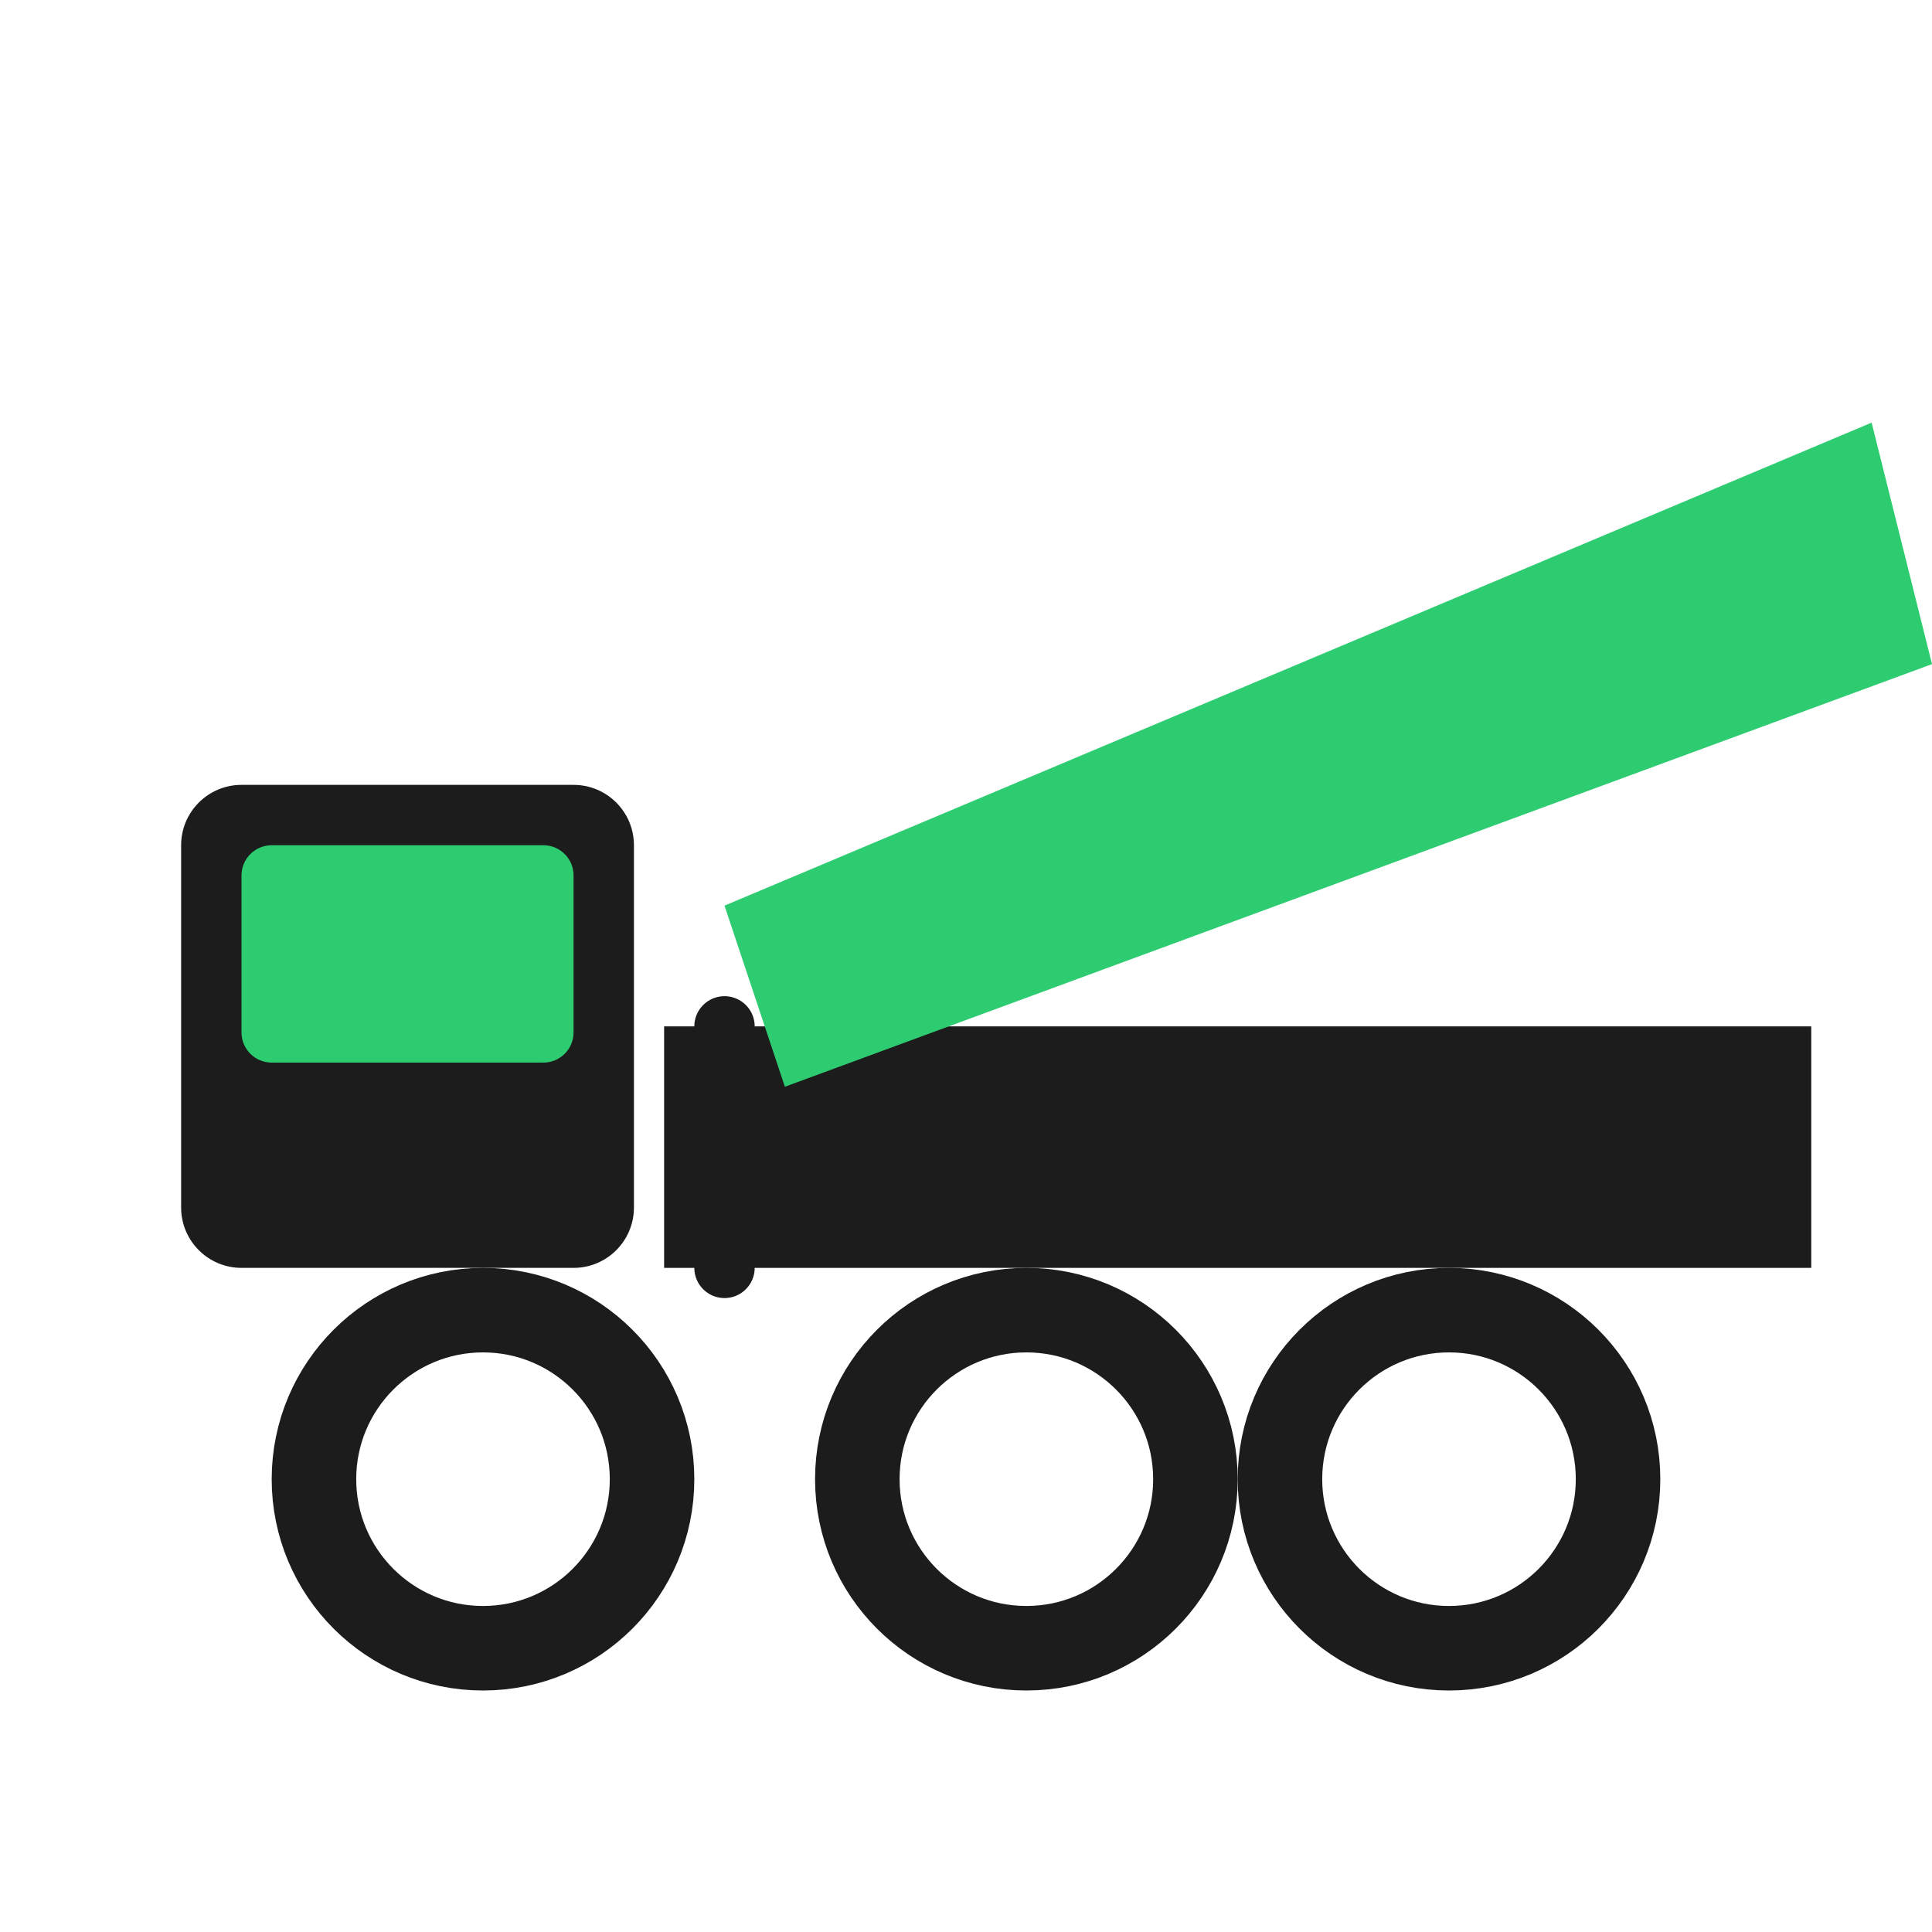
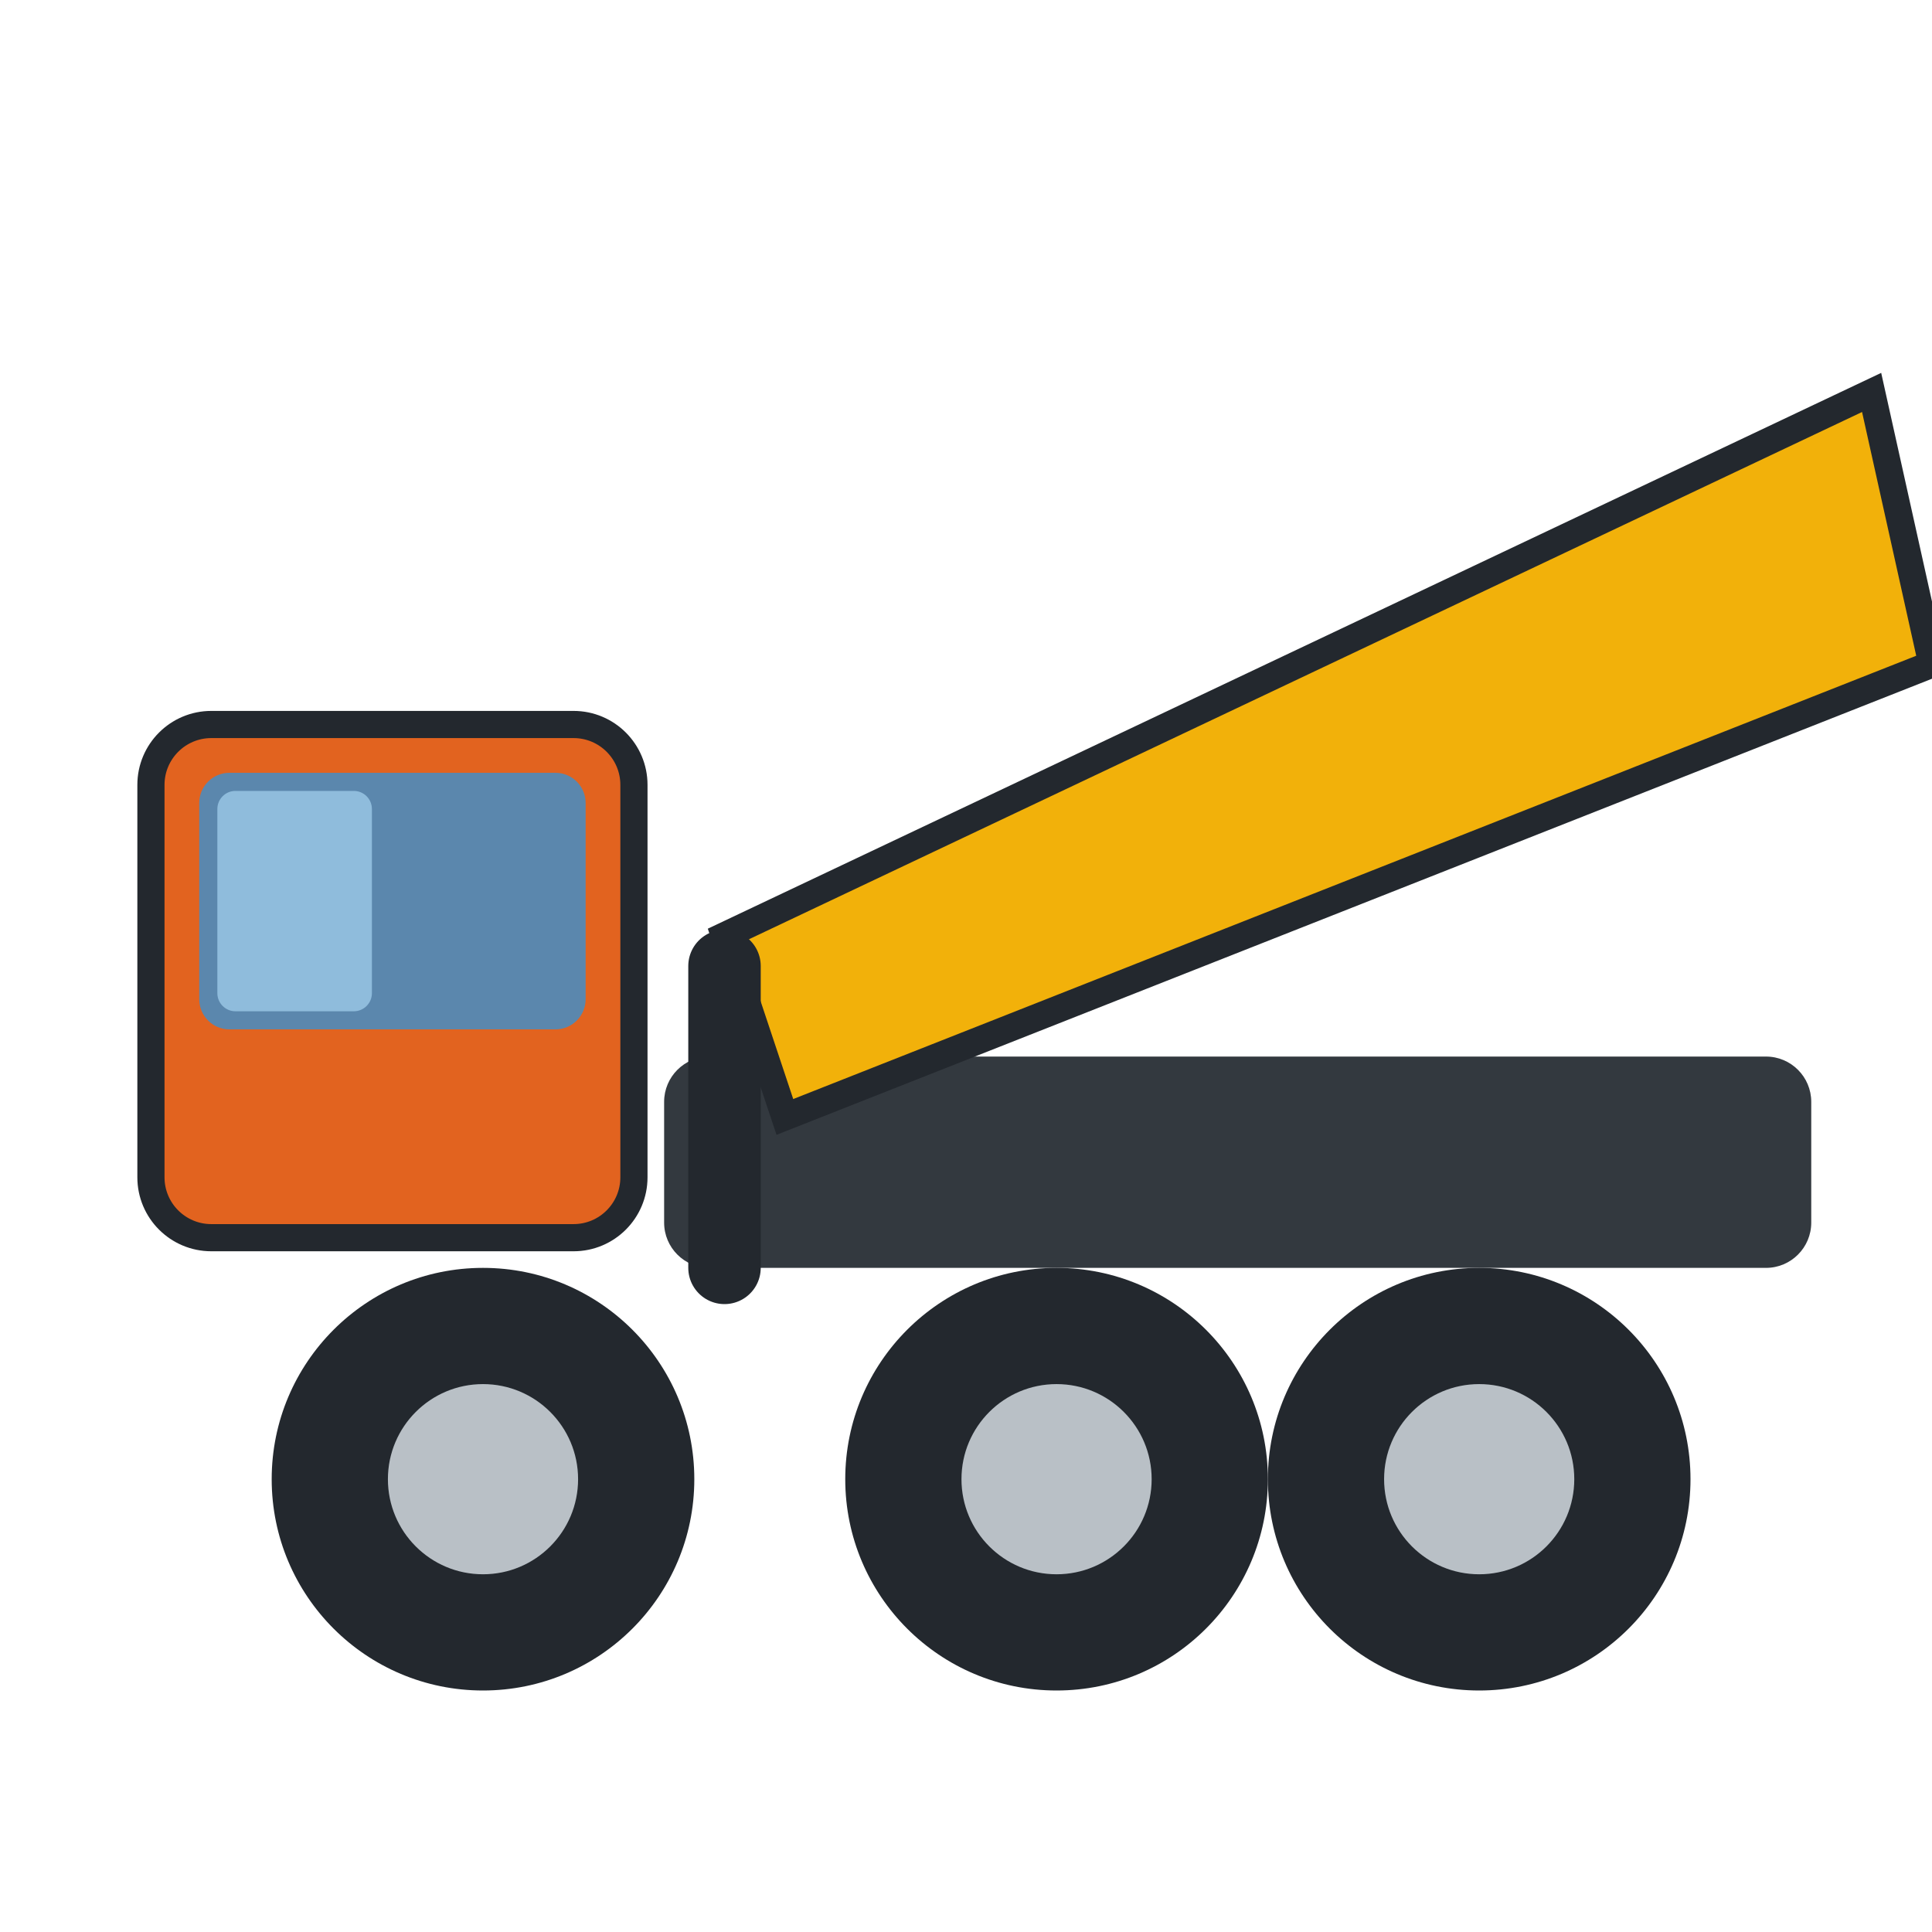
<svg xmlns="http://www.w3.org/2000/svg" viewBox="0 0 64 64">
-   <circle cx="16" cy="49" r="5.6" fill="none" stroke="#1C1C1C" stroke-width="2.8" />
-   <circle cx="34" cy="49" r="5.6" fill="none" stroke="#1C1C1C" stroke-width="2.8" />
-   <circle cx="48" cy="49" r="5.6" fill="none" stroke="#1C1C1C" stroke-width="2.8" />
-   <rect x="6" y="26" width="15" height="16" rx="2" fill="#1C1C1C" />
-   <rect x="8" y="28" width="11" height="7.2" rx="1" fill="#2ECC71" />
-   <polygon points="22,34 60,34 60,42 22,42" fill="#1C1C1C" />
-   <polygon points="24,30 62,14 64,22 26,36" fill="#2ECC71" />
-   <line x1="24" y1="34" x2="24" y2="42" stroke="#1C1C1C" stroke-width="2" stroke-linecap="round" />
+   <circle cx="16" cy="49" r="7" fill="#23282E" />
+   <circle cx="16" cy="49" r="3.15" fill="#B9C0C6" />
+   <circle cx="35" cy="49" r="7" fill="#23282E" />
+   <circle cx="35" cy="49" r="3.15" fill="#B9C0C6" />
+   <circle cx="49" cy="49" r="7" fill="#23282E" />
+   <circle cx="49" cy="49" r="3.15" fill="#B9C0C6" />
+   <rect x="5" y="24" width="16" height="17" rx="2" fill="#E2631F" stroke="#23282E" stroke-width="0.9" />
+   <rect x="6.6" y="25.6" width="12.8" height="8.5" rx="1" fill="#5B87AD" />
+   <rect x="7.2" y="26.2" width="5.12" height="7.3" rx="0.6" fill="#8FBCDC" />
+   <rect x="22" y="35" width="38" height="7" rx="1.5" fill="#33393F" />
+   <polygon points="24,31 62,13 64,22 26,37" fill="#F2B10A" stroke="#23282E" stroke-width="0.9" />
+   <line x1="24" y1="32" x2="24" y2="42" stroke="#23282E" stroke-width="2.4" stroke-linecap="round" />
</svg>
